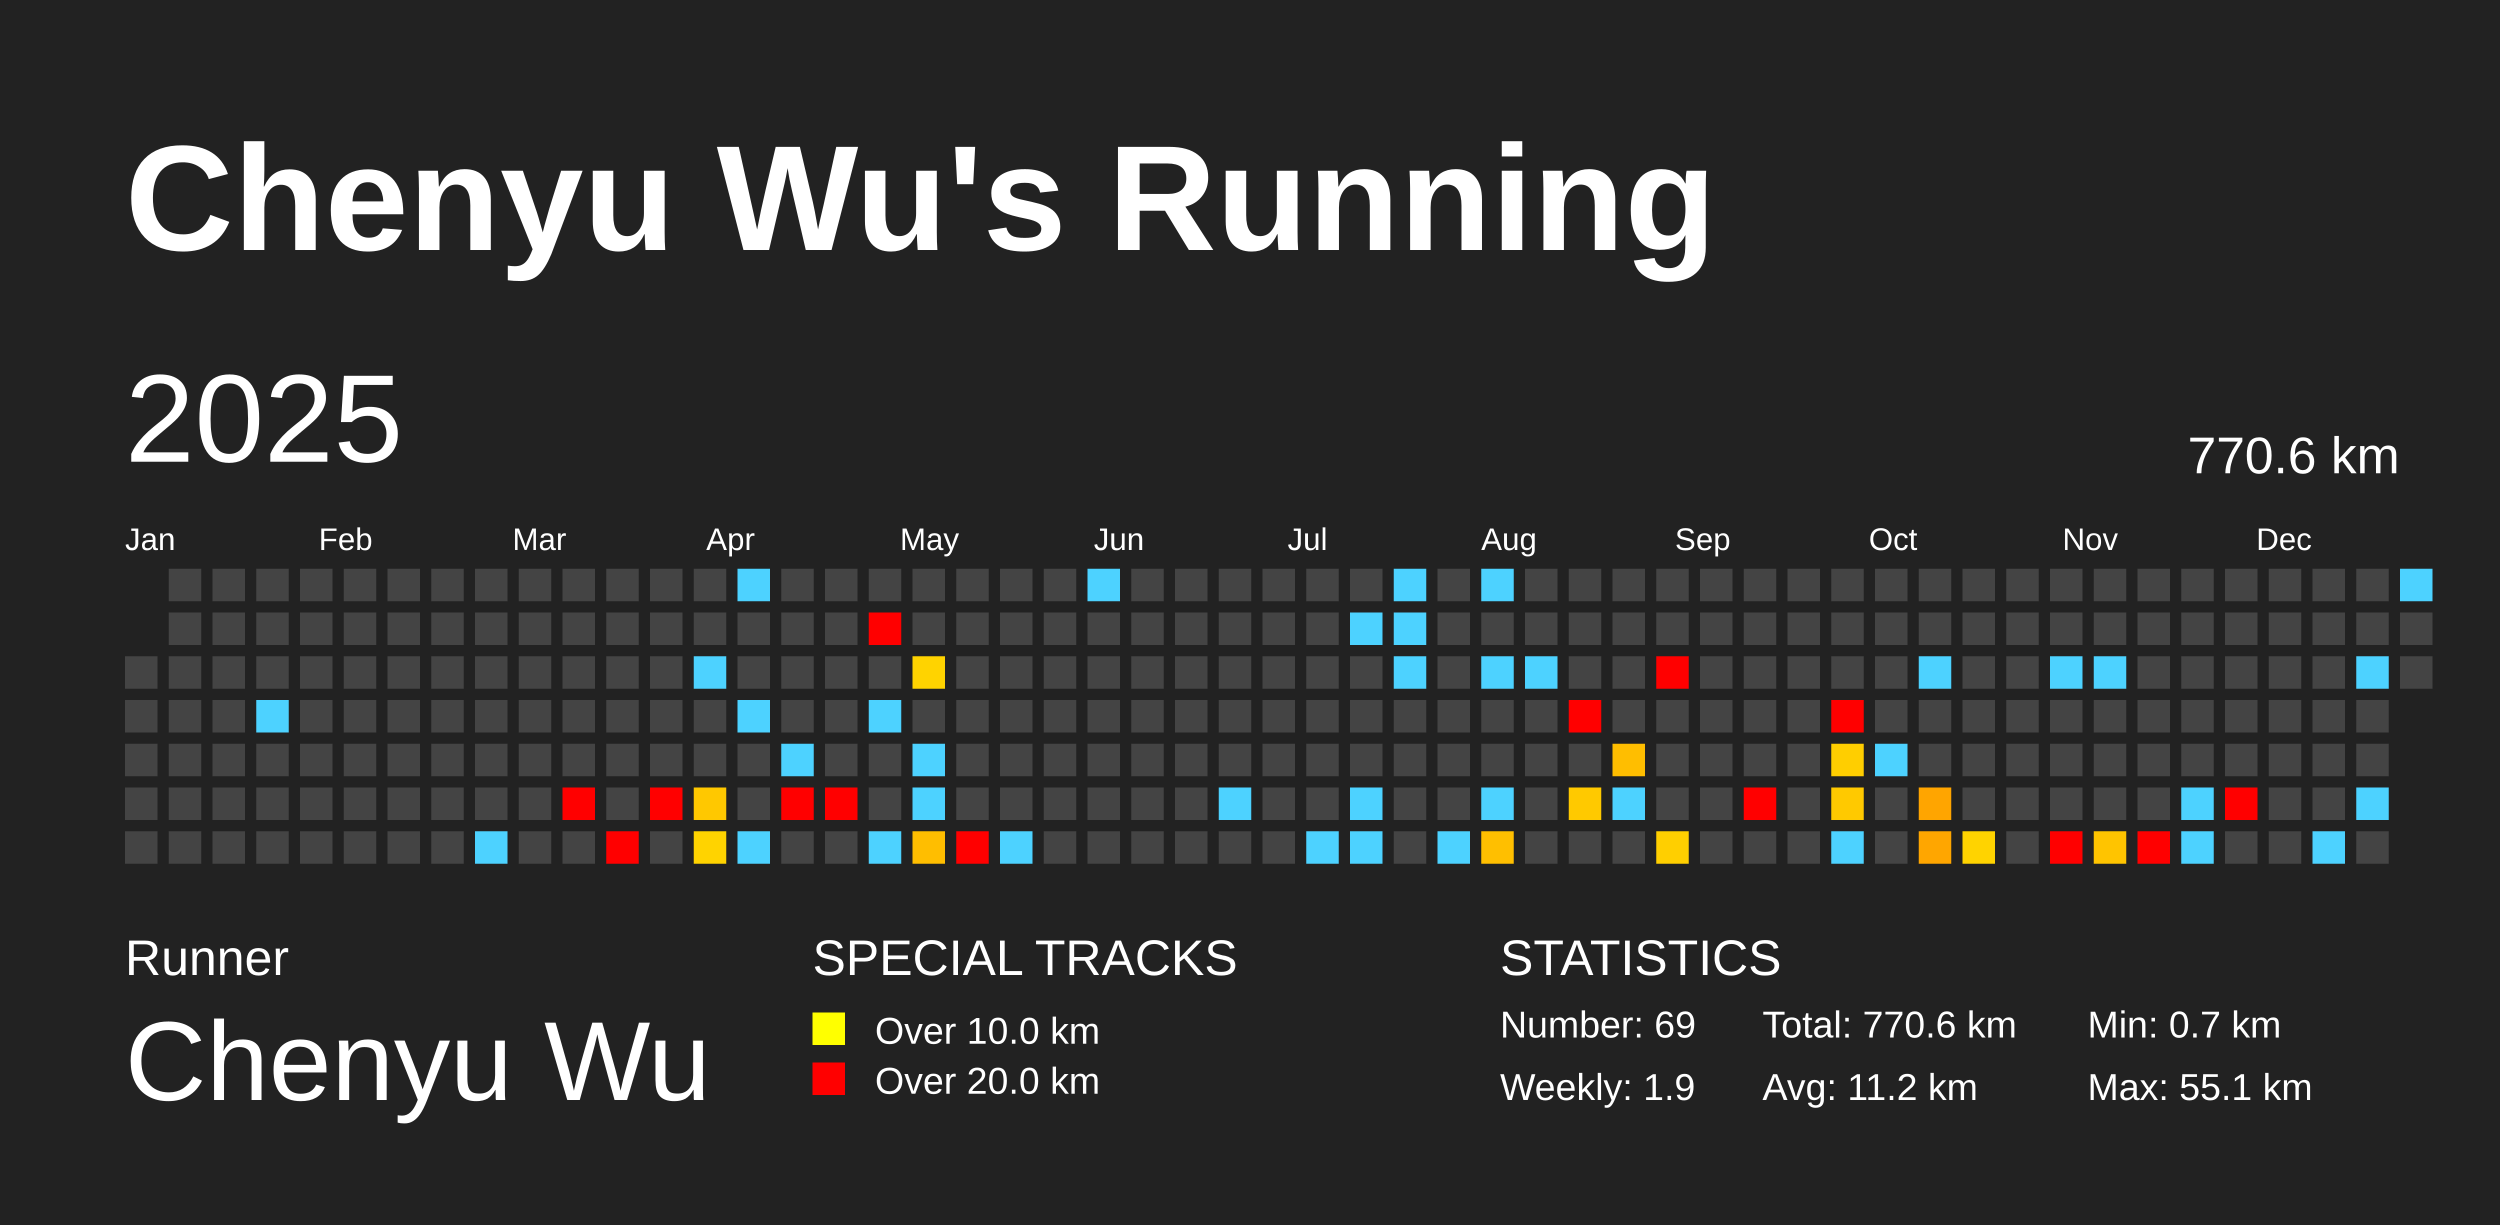
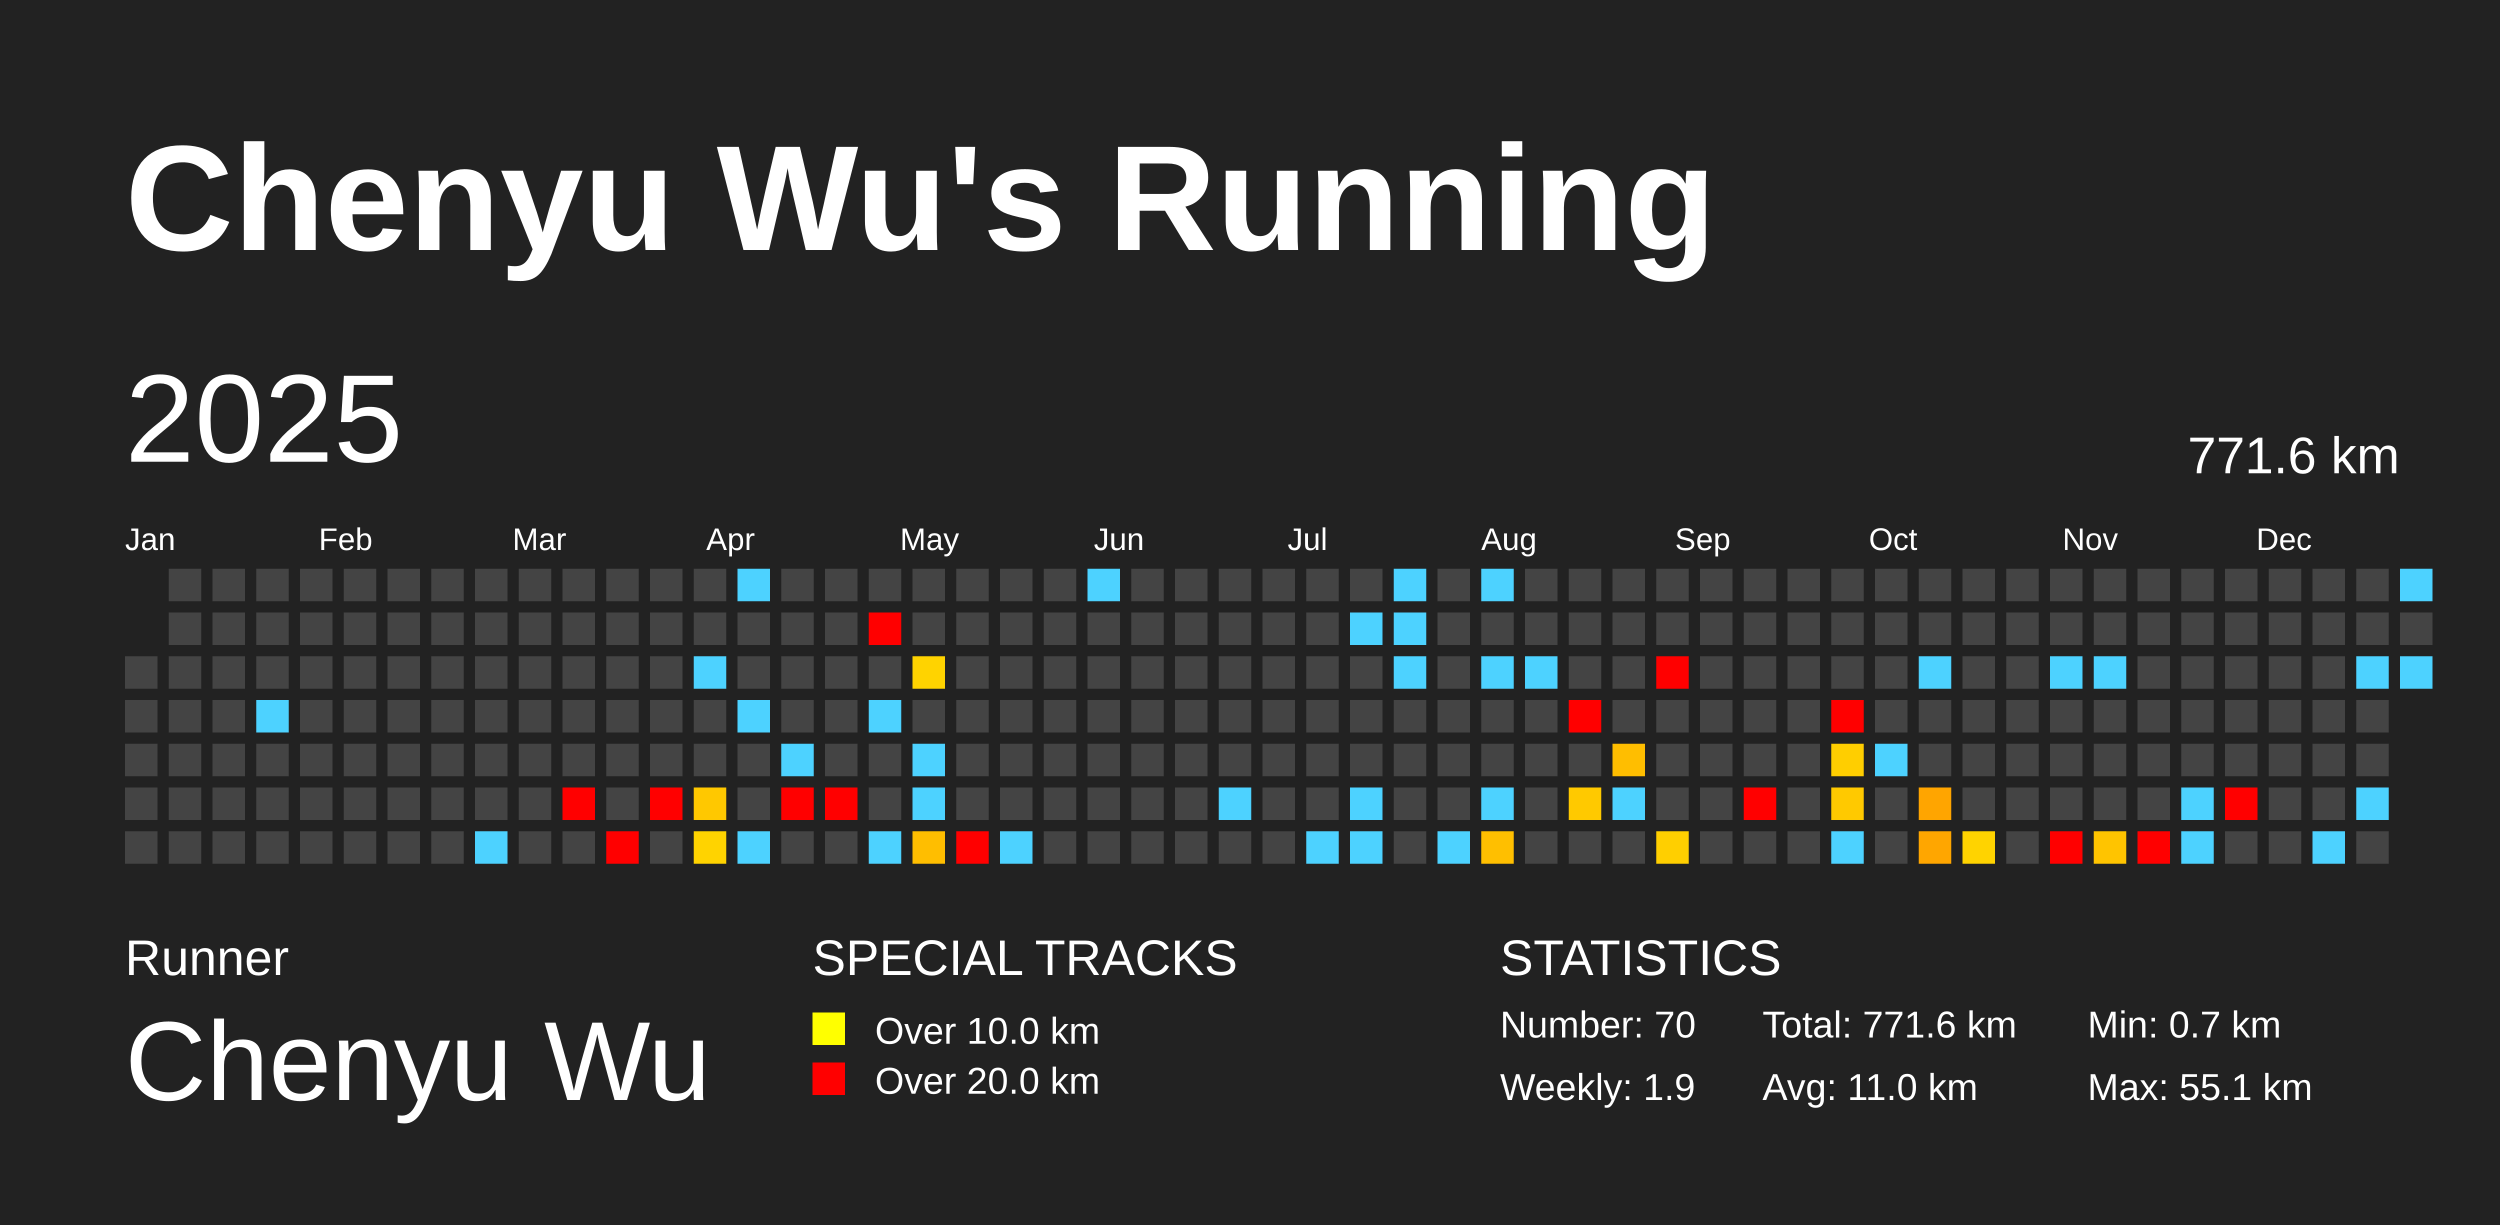
<svg xmlns="http://www.w3.org/2000/svg" baseProfile="full" height="98mm" version="1.1" viewBox="0,0,200,98" width="200mm">
  <defs />
  <rect fill="#222222" height="98" width="200" x="0" y="0" />
  <text fill="#FFFFFF" style="font-size:12px; font-family:Arial; font-weight:bold;" x="10" y="20">Chenyu Wu's Running</text>
  <text fill="#FFFFFF" style="font-size:4px; font-family:Arial" x="10" y="78">Runner</text>
  <text fill="#FFFFFF" style="font-size:9px; font-family:Arial" x="10" y="88">Chenyu Wu</text>
  <text fill="#FFFFFF" style="font-size:4px; font-family:Arial" x="65" y="78">SPECIAL TRACKS</text>
  <rect fill="yellow" height="2.6" width="2.6" x="65" y="81" />
  <text fill="#FFFFFF" style="font-size:3px; font-family:Arial" x="70" y="83.5">Over 10.0 km</text>
  <rect fill="red" height="2.6" width="2.6" x="65" y="85" />
  <text fill="#FFFFFF" style="font-size:3px; font-family:Arial" x="70" y="87.5">Over 20.0 km</text>
  <text fill="#FFFFFF" style="font-size:4px; font-family:Arial" x="120" y="78">STATISTICS</text>
-   <text fill="#FFFFFF" style="font-size:3px; font-family:Arial" x="120" y="83">Number: 69</text>
+   <text fill="#FFFFFF" style="font-size:3px; font-family:Arial" x="120" y="83">Number: 70</text>
  <text fill="#FFFFFF" style="font-size:3px; font-family:Arial" x="120" y="88">Weekly: 1.9</text>
-   <text fill="#FFFFFF" style="font-size:3px; font-family:Arial" x="141" y="83">Total: 770.6 km</text>
-   <text fill="#FFFFFF" style="font-size:3px; font-family:Arial" x="141" y="88">Avg: 11.2 km</text>
+   <text fill="#FFFFFF" style="font-size:3px; font-family:Arial" x="141" y="83">Total: 771.6 km</text>
+   <text fill="#FFFFFF" style="font-size:3px; font-family:Arial" x="141" y="88">Avg: 11.0 km</text>
  <text fill="#FFFFFF" style="font-size:3px; font-family:Arial" x="167" y="83">Min: 0.7 km</text>
  <text fill="#FFFFFF" style="font-size:3px; font-family:Arial" x="167" y="88">Max: 55.1 km</text>
  <text dominant-baseline="hanging" fill="#FFFFFF" style="font-size:10.0px; font-family:Arial;" x="10" y="30">2025</text>
-   <text dominant-baseline="hanging" fill="#FFFFFF" style="font-size:4.125px; font-family:Arial;" x="175" y="35">770.6 km</text>
+   <text dominant-baseline="hanging" fill="#FFFFFF" style="font-size:4.125px; font-family:Arial;" x="175" y="35">771.6 km</text>
  <text fill="#FFFFFF" style="font-size:2.5px; font-family:Arial" x="10.0" y="44">Jan</text>
  <text fill="#FFFFFF" style="font-size:2.5px; font-family:Arial" x="25.5" y="44">Feb</text>
  <text fill="#FFFFFF" style="font-size:2.5px; font-family:Arial" x="41.0" y="44">Mar</text>
  <text fill="#FFFFFF" style="font-size:2.5px; font-family:Arial" x="56.5" y="44">Apr</text>
  <text fill="#FFFFFF" style="font-size:2.5px; font-family:Arial" x="72.0" y="44">May</text>
  <text fill="#FFFFFF" style="font-size:2.5px; font-family:Arial" x="87.5" y="44">Jun</text>
  <text fill="#FFFFFF" style="font-size:2.5px; font-family:Arial" x="103.0" y="44">Jul</text>
  <text fill="#FFFFFF" style="font-size:2.5px; font-family:Arial" x="118.5" y="44">Aug</text>
  <text fill="#FFFFFF" style="font-size:2.5px; font-family:Arial" x="134.0" y="44">Sep</text>
  <text fill="#FFFFFF" style="font-size:2.5px; font-family:Arial" x="149.5" y="44">Oct</text>
  <text fill="#FFFFFF" style="font-size:2.5px; font-family:Arial" x="165.0" y="44">Nov</text>
  <text fill="#FFFFFF" style="font-size:2.5px; font-family:Arial" x="180.5" y="44">Dec</text>
  <rect fill="#444444" height="2.6" width="2.6" x="10.0" y="52.5" />
  <rect fill="#444444" height="2.6" width="2.6" x="10.0" y="56.0" />
  <rect fill="#444444" height="2.6" width="2.6" x="10.0" y="59.5" />
  <rect fill="#444444" height="2.6" width="2.6" x="10.0" y="63.0" />
  <rect fill="#444444" height="2.6" width="2.6" x="10.0" y="66.5" />
  <rect fill="#444444" height="2.6" width="2.6" x="13.5" y="45.5" />
  <rect fill="#444444" height="2.6" width="2.6" x="13.5" y="49.0" />
  <rect fill="#444444" height="2.6" width="2.6" x="13.5" y="52.5" />
  <rect fill="#444444" height="2.6" width="2.6" x="13.5" y="56.0" />
  <rect fill="#444444" height="2.6" width="2.6" x="13.5" y="59.5" />
  <rect fill="#444444" height="2.6" width="2.6" x="13.5" y="63.0" />
  <rect fill="#444444" height="2.6" width="2.6" x="13.5" y="66.5" />
  <rect fill="#444444" height="2.6" width="2.6" x="17.0" y="45.5" />
  <rect fill="#444444" height="2.6" width="2.6" x="17.0" y="49.0" />
  <rect fill="#444444" height="2.6" width="2.6" x="17.0" y="52.5" />
  <rect fill="#444444" height="2.6" width="2.6" x="17.0" y="56.0" />
  <rect fill="#444444" height="2.6" width="2.6" x="17.0" y="59.5" />
  <rect fill="#444444" height="2.6" width="2.6" x="17.0" y="63.0" />
  <rect fill="#444444" height="2.6" width="2.6" x="17.0" y="66.5" />
  <rect fill="#444444" height="2.6" width="2.6" x="20.5" y="45.5" />
  <rect fill="#444444" height="2.6" width="2.6" x="20.5" y="49.0" />
  <rect fill="#444444" height="2.6" width="2.6" x="20.5" y="52.5" />
  <rect fill="#4dd2ff" height="2.6" width="2.6" x="20.5" y="56.0" />
  <rect fill="#444444" height="2.6" width="2.6" x="20.5" y="59.5" />
  <rect fill="#444444" height="2.6" width="2.6" x="20.5" y="63.0" />
  <rect fill="#444444" height="2.6" width="2.6" x="20.5" y="66.5" />
  <rect fill="#444444" height="2.6" width="2.6" x="24.0" y="45.5" />
  <rect fill="#444444" height="2.6" width="2.6" x="24.0" y="49.0" />
  <rect fill="#444444" height="2.6" width="2.6" x="24.0" y="52.5" />
  <rect fill="#444444" height="2.6" width="2.6" x="24.0" y="56.0" />
  <rect fill="#444444" height="2.6" width="2.6" x="24.0" y="59.5" />
  <rect fill="#444444" height="2.6" width="2.6" x="24.0" y="63.0" />
  <rect fill="#444444" height="2.6" width="2.6" x="24.0" y="66.5" />
  <rect fill="#444444" height="2.6" width="2.6" x="27.5" y="45.5" />
  <rect fill="#444444" height="2.6" width="2.6" x="27.5" y="49.0" />
  <rect fill="#444444" height="2.6" width="2.6" x="27.5" y="52.5" />
  <rect fill="#444444" height="2.6" width="2.6" x="27.5" y="56.0" />
  <rect fill="#444444" height="2.6" width="2.6" x="27.5" y="59.5" />
  <rect fill="#444444" height="2.6" width="2.6" x="27.5" y="63.0" />
  <rect fill="#444444" height="2.6" width="2.6" x="27.5" y="66.5" />
  <rect fill="#444444" height="2.6" width="2.6" x="31.0" y="45.5" />
  <rect fill="#444444" height="2.6" width="2.6" x="31.0" y="49.0" />
  <rect fill="#444444" height="2.6" width="2.6" x="31.0" y="52.5" />
  <rect fill="#444444" height="2.6" width="2.6" x="31.0" y="56.0" />
  <rect fill="#444444" height="2.6" width="2.6" x="31.0" y="59.5" />
  <rect fill="#444444" height="2.6" width="2.6" x="31.0" y="63.0" />
  <rect fill="#444444" height="2.6" width="2.6" x="31.0" y="66.5" />
  <rect fill="#444444" height="2.6" width="2.6" x="34.5" y="45.5" />
  <rect fill="#444444" height="2.6" width="2.6" x="34.5" y="49.0" />
  <rect fill="#444444" height="2.6" width="2.6" x="34.5" y="52.5" />
  <rect fill="#444444" height="2.6" width="2.6" x="34.5" y="56.0" />
  <rect fill="#444444" height="2.6" width="2.6" x="34.5" y="59.5" />
  <rect fill="#444444" height="2.6" width="2.6" x="34.5" y="63.0" />
  <rect fill="#444444" height="2.6" width="2.6" x="34.5" y="66.5" />
  <rect fill="#444444" height="2.6" width="2.6" x="38.0" y="45.5" />
  <rect fill="#444444" height="2.6" width="2.6" x="38.0" y="49.0" />
  <rect fill="#444444" height="2.6" width="2.6" x="38.0" y="52.5" />
  <rect fill="#444444" height="2.6" width="2.6" x="38.0" y="56.0" />
  <rect fill="#444444" height="2.6" width="2.6" x="38.0" y="59.5" />
  <rect fill="#444444" height="2.6" width="2.6" x="38.0" y="63.0" />
  <rect fill="#4dd2ff" height="2.6" width="2.6" x="38.0" y="66.5" />
  <rect fill="#444444" height="2.6" width="2.6" x="41.5" y="45.5" />
  <rect fill="#444444" height="2.6" width="2.6" x="41.5" y="49.0" />
  <rect fill="#444444" height="2.6" width="2.6" x="41.5" y="52.5" />
  <rect fill="#444444" height="2.6" width="2.6" x="41.5" y="56.0" />
  <rect fill="#444444" height="2.6" width="2.6" x="41.5" y="59.5" />
  <rect fill="#444444" height="2.6" width="2.6" x="41.5" y="63.0" />
  <rect fill="#444444" height="2.6" width="2.6" x="41.5" y="66.5" />
  <rect fill="#444444" height="2.6" width="2.6" x="45.0" y="45.5" />
  <rect fill="#444444" height="2.6" width="2.6" x="45.0" y="49.0" />
  <rect fill="#444444" height="2.6" width="2.6" x="45.0" y="52.5" />
  <rect fill="#444444" height="2.6" width="2.6" x="45.0" y="56.0" />
  <rect fill="#444444" height="2.6" width="2.6" x="45.0" y="59.5" />
  <rect fill="red" height="2.6" width="2.6" x="45.0" y="63.0" />
  <rect fill="#444444" height="2.6" width="2.6" x="45.0" y="66.5" />
  <rect fill="#444444" height="2.6" width="2.6" x="48.5" y="45.5" />
  <rect fill="#444444" height="2.6" width="2.6" x="48.5" y="49.0" />
  <rect fill="#444444" height="2.6" width="2.6" x="48.5" y="52.5" />
  <rect fill="#444444" height="2.6" width="2.6" x="48.5" y="56.0" />
  <rect fill="#444444" height="2.6" width="2.6" x="48.5" y="59.5" />
  <rect fill="#444444" height="2.6" width="2.6" x="48.5" y="63.0" />
  <rect fill="red" height="2.6" width="2.6" x="48.5" y="66.5" />
  <rect fill="#444444" height="2.6" width="2.6" x="52.0" y="45.5" />
  <rect fill="#444444" height="2.6" width="2.6" x="52.0" y="49.0" />
  <rect fill="#444444" height="2.6" width="2.6" x="52.0" y="52.5" />
  <rect fill="#444444" height="2.6" width="2.6" x="52.0" y="56.0" />
  <rect fill="#444444" height="2.6" width="2.6" x="52.0" y="59.5" />
  <rect fill="red" height="2.6" width="2.6" x="52.0" y="63.0" />
  <rect fill="#444444" height="2.6" width="2.6" x="52.0" y="66.5" />
  <rect fill="#444444" height="2.6" width="2.6" x="55.5" y="45.5" />
  <rect fill="#444444" height="2.6" width="2.6" x="55.5" y="49.0" />
  <rect fill="#4dd2ff" height="2.6" width="2.6" x="55.5" y="52.5" />
  <rect fill="#444444" height="2.6" width="2.6" x="55.5" y="56.0" />
  <rect fill="#444444" height="2.6" width="2.6" x="55.5" y="59.5" />
  <rect fill="#ffc800" height="2.6" width="2.6" x="55.5" y="63.0" />
  <rect fill="#ffd300" height="2.6" width="2.6" x="55.5" y="66.5" />
  <rect fill="#4dd2ff" height="2.6" width="2.6" x="59.0" y="45.5" />
  <rect fill="#444444" height="2.6" width="2.6" x="59.0" y="49.0" />
  <rect fill="#444444" height="2.6" width="2.6" x="59.0" y="52.5" />
  <rect fill="#4dd2ff" height="2.6" width="2.6" x="59.0" y="56.0" />
  <rect fill="#444444" height="2.6" width="2.6" x="59.0" y="59.5" />
  <rect fill="#444444" height="2.6" width="2.6" x="59.0" y="63.0" />
  <rect fill="#4dd2ff" height="2.6" width="2.6" x="59.0" y="66.5" />
  <rect fill="#444444" height="2.6" width="2.6" x="62.5" y="45.5" />
  <rect fill="#444444" height="2.6" width="2.6" x="62.5" y="49.0" />
  <rect fill="#444444" height="2.6" width="2.6" x="62.5" y="52.5" />
  <rect fill="#444444" height="2.6" width="2.6" x="62.5" y="56.0" />
  <rect fill="#4dd2ff" height="2.6" width="2.6" x="62.5" y="59.5" />
  <rect fill="red" height="2.6" width="2.6" x="62.5" y="63.0" />
  <rect fill="#444444" height="2.6" width="2.6" x="62.5" y="66.5" />
  <rect fill="#444444" height="2.6" width="2.6" x="66.0" y="45.5" />
  <rect fill="#444444" height="2.6" width="2.6" x="66.0" y="49.0" />
  <rect fill="#444444" height="2.6" width="2.6" x="66.0" y="52.5" />
  <rect fill="#444444" height="2.6" width="2.6" x="66.0" y="56.0" />
  <rect fill="#444444" height="2.6" width="2.6" x="66.0" y="59.5" />
  <rect fill="red" height="2.6" width="2.6" x="66.0" y="63.0" />
  <rect fill="#444444" height="2.6" width="2.6" x="66.0" y="66.5" />
  <rect fill="#444444" height="2.6" width="2.6" x="69.5" y="45.5" />
  <rect fill="red" height="2.6" width="2.6" x="69.5" y="49.0" />
  <rect fill="#444444" height="2.6" width="2.6" x="69.5" y="52.5" />
  <rect fill="#4dd2ff" height="2.6" width="2.6" x="69.5" y="56.0" />
  <rect fill="#444444" height="2.6" width="2.6" x="69.5" y="59.5" />
  <rect fill="#444444" height="2.6" width="2.6" x="69.5" y="63.0" />
  <rect fill="#4dd2ff" height="2.6" width="2.6" x="69.5" y="66.5" />
  <rect fill="#444444" height="2.6" width="2.6" x="73.0" y="45.5" />
  <rect fill="#444444" height="2.6" width="2.6" x="73.0" y="49.0" />
  <rect fill="#ffd300" height="2.6" width="2.6" x="73.0" y="52.5" />
  <rect fill="#444444" height="2.6" width="2.6" x="73.0" y="56.0" />
  <rect fill="#4dd2ff" height="2.6" width="2.6" x="73.0" y="59.5" />
  <rect fill="#4dd2ff" height="2.6" width="2.6" x="73.0" y="63.0" />
  <rect fill="#ffbe00" height="2.6" width="2.6" x="73.0" y="66.5" />
  <rect fill="#444444" height="2.6" width="2.6" x="76.5" y="45.5" />
  <rect fill="#444444" height="2.6" width="2.6" x="76.5" y="49.0" />
  <rect fill="#444444" height="2.6" width="2.6" x="76.5" y="52.5" />
  <rect fill="#444444" height="2.6" width="2.6" x="76.5" y="56.0" />
  <rect fill="#444444" height="2.6" width="2.6" x="76.5" y="59.5" />
  <rect fill="#444444" height="2.6" width="2.6" x="76.5" y="63.0" />
  <rect fill="red" height="2.6" width="2.6" x="76.5" y="66.5" />
  <rect fill="#444444" height="2.6" width="2.6" x="80.0" y="45.5" />
  <rect fill="#444444" height="2.6" width="2.6" x="80.0" y="49.0" />
  <rect fill="#444444" height="2.6" width="2.6" x="80.0" y="52.5" />
  <rect fill="#444444" height="2.6" width="2.6" x="80.0" y="56.0" />
  <rect fill="#444444" height="2.6" width="2.6" x="80.0" y="59.5" />
  <rect fill="#444444" height="2.6" width="2.6" x="80.0" y="63.0" />
  <rect fill="#4dd2ff" height="2.6" width="2.6" x="80.0" y="66.5" />
  <rect fill="#444444" height="2.6" width="2.6" x="83.5" y="45.5" />
  <rect fill="#444444" height="2.6" width="2.6" x="83.5" y="49.0" />
  <rect fill="#444444" height="2.6" width="2.6" x="83.5" y="52.5" />
  <rect fill="#444444" height="2.6" width="2.6" x="83.5" y="56.0" />
  <rect fill="#444444" height="2.6" width="2.6" x="83.5" y="59.5" />
  <rect fill="#444444" height="2.6" width="2.6" x="83.5" y="63.0" />
  <rect fill="#444444" height="2.6" width="2.6" x="83.5" y="66.5" />
  <rect fill="#4dd2ff" height="2.6" width="2.6" x="87.0" y="45.5" />
  <rect fill="#444444" height="2.6" width="2.6" x="87.0" y="49.0" />
  <rect fill="#444444" height="2.6" width="2.6" x="87.0" y="52.5" />
  <rect fill="#444444" height="2.6" width="2.6" x="87.0" y="56.0" />
  <rect fill="#444444" height="2.6" width="2.6" x="87.0" y="59.5" />
  <rect fill="#444444" height="2.6" width="2.6" x="87.0" y="63.0" />
  <rect fill="#444444" height="2.6" width="2.6" x="87.0" y="66.5" />
  <rect fill="#444444" height="2.6" width="2.6" x="90.5" y="45.5" />
  <rect fill="#444444" height="2.6" width="2.6" x="90.5" y="49.0" />
  <rect fill="#444444" height="2.6" width="2.6" x="90.5" y="52.5" />
  <rect fill="#444444" height="2.6" width="2.6" x="90.5" y="56.0" />
  <rect fill="#444444" height="2.6" width="2.6" x="90.5" y="59.5" />
  <rect fill="#444444" height="2.6" width="2.6" x="90.5" y="63.0" />
  <rect fill="#444444" height="2.6" width="2.6" x="90.5" y="66.5" />
  <rect fill="#444444" height="2.6" width="2.6" x="94.0" y="45.5" />
  <rect fill="#444444" height="2.6" width="2.6" x="94.0" y="49.0" />
  <rect fill="#444444" height="2.6" width="2.6" x="94.0" y="52.5" />
  <rect fill="#444444" height="2.6" width="2.6" x="94.0" y="56.0" />
  <rect fill="#444444" height="2.6" width="2.6" x="94.0" y="59.5" />
  <rect fill="#444444" height="2.6" width="2.6" x="94.0" y="63.0" />
  <rect fill="#444444" height="2.6" width="2.6" x="94.0" y="66.5" />
  <rect fill="#444444" height="2.6" width="2.6" x="97.5" y="45.5" />
  <rect fill="#444444" height="2.6" width="2.6" x="97.5" y="49.0" />
  <rect fill="#444444" height="2.6" width="2.6" x="97.5" y="52.5" />
  <rect fill="#444444" height="2.6" width="2.6" x="97.5" y="56.0" />
  <rect fill="#444444" height="2.6" width="2.6" x="97.5" y="59.5" />
  <rect fill="#4dd2ff" height="2.6" width="2.6" x="97.5" y="63.0" />
  <rect fill="#444444" height="2.6" width="2.6" x="97.5" y="66.5" />
  <rect fill="#444444" height="2.6" width="2.6" x="101.0" y="45.5" />
  <rect fill="#444444" height="2.6" width="2.6" x="101.0" y="49.0" />
  <rect fill="#444444" height="2.6" width="2.6" x="101.0" y="52.5" />
  <rect fill="#444444" height="2.6" width="2.6" x="101.0" y="56.0" />
  <rect fill="#444444" height="2.6" width="2.6" x="101.0" y="59.5" />
  <rect fill="#444444" height="2.6" width="2.6" x="101.0" y="63.0" />
  <rect fill="#444444" height="2.6" width="2.6" x="101.0" y="66.5" />
  <rect fill="#444444" height="2.6" width="2.6" x="104.5" y="45.5" />
  <rect fill="#444444" height="2.6" width="2.6" x="104.5" y="49.0" />
  <rect fill="#444444" height="2.6" width="2.6" x="104.5" y="52.5" />
  <rect fill="#444444" height="2.6" width="2.6" x="104.5" y="56.0" />
  <rect fill="#444444" height="2.6" width="2.6" x="104.5" y="59.5" />
  <rect fill="#444444" height="2.6" width="2.6" x="104.5" y="63.0" />
  <rect fill="#4dd2ff" height="2.6" width="2.6" x="104.5" y="66.5" />
  <rect fill="#444444" height="2.6" width="2.6" x="108.0" y="45.5" />
  <rect fill="#4dd2ff" height="2.6" width="2.6" x="108.0" y="49.0" />
  <rect fill="#444444" height="2.6" width="2.6" x="108.0" y="52.5" />
  <rect fill="#444444" height="2.6" width="2.6" x="108.0" y="56.0" />
  <rect fill="#444444" height="2.6" width="2.6" x="108.0" y="59.5" />
  <rect fill="#4dd2ff" height="2.6" width="2.6" x="108.0" y="63.0" />
  <rect fill="#4dd2ff" height="2.6" width="2.6" x="108.0" y="66.5" />
  <rect fill="#4dd2ff" height="2.6" width="2.6" x="111.5" y="45.5" />
  <rect fill="#4dd2ff" height="2.6" width="2.6" x="111.5" y="49.0" />
  <rect fill="#4dd2ff" height="2.6" width="2.6" x="111.5" y="52.5" />
  <rect fill="#444444" height="2.6" width="2.6" x="111.5" y="56.0" />
  <rect fill="#444444" height="2.6" width="2.6" x="111.5" y="59.5" />
  <rect fill="#444444" height="2.6" width="2.6" x="111.5" y="63.0" />
  <rect fill="#444444" height="2.6" width="2.6" x="111.5" y="66.5" />
  <rect fill="#444444" height="2.6" width="2.6" x="115.0" y="45.5" />
  <rect fill="#444444" height="2.6" width="2.6" x="115.0" y="49.0" />
  <rect fill="#444444" height="2.6" width="2.6" x="115.0" y="52.5" />
  <rect fill="#444444" height="2.6" width="2.6" x="115.0" y="56.0" />
  <rect fill="#444444" height="2.6" width="2.6" x="115.0" y="59.5" />
  <rect fill="#444444" height="2.6" width="2.6" x="115.0" y="63.0" />
  <rect fill="#4dd2ff" height="2.6" width="2.6" x="115.0" y="66.5" />
  <rect fill="#4dd2ff" height="2.6" width="2.6" x="118.5" y="45.5" />
  <rect fill="#444444" height="2.6" width="2.6" x="118.5" y="49.0" />
  <rect fill="#4dd2ff" height="2.6" width="2.6" x="118.5" y="52.5" />
  <rect fill="#444444" height="2.6" width="2.6" x="118.5" y="56.0" />
  <rect fill="#444444" height="2.6" width="2.6" x="118.5" y="59.5" />
  <rect fill="#4dd2ff" height="2.6" width="2.6" x="118.5" y="63.0" />
  <rect fill="#ffbf00" height="2.6" width="2.6" x="118.5" y="66.5" />
  <rect fill="#444444" height="2.6" width="2.6" x="122.0" y="45.5" />
  <rect fill="#444444" height="2.6" width="2.6" x="122.0" y="49.0" />
  <rect fill="#4dd2ff" height="2.6" width="2.6" x="122.0" y="52.5" />
  <rect fill="#444444" height="2.6" width="2.6" x="122.0" y="56.0" />
  <rect fill="#444444" height="2.6" width="2.6" x="122.0" y="59.5" />
  <rect fill="#444444" height="2.6" width="2.6" x="122.0" y="63.0" />
  <rect fill="#444444" height="2.6" width="2.6" x="122.0" y="66.5" />
  <rect fill="#444444" height="2.6" width="2.6" x="125.5" y="45.5" />
  <rect fill="#444444" height="2.6" width="2.6" x="125.5" y="49.0" />
  <rect fill="#444444" height="2.6" width="2.6" x="125.5" y="52.5" />
  <rect fill="red" height="2.6" width="2.6" x="125.5" y="56.0" />
  <rect fill="#444444" height="2.6" width="2.6" x="125.5" y="59.5" />
  <rect fill="#ffc900" height="2.6" width="2.6" x="125.5" y="63.0" />
  <rect fill="#444444" height="2.6" width="2.6" x="125.5" y="66.5" />
  <rect fill="#444444" height="2.6" width="2.6" x="129.0" y="45.5" />
  <rect fill="#444444" height="2.6" width="2.6" x="129.0" y="49.0" />
  <rect fill="#444444" height="2.6" width="2.6" x="129.0" y="52.5" />
  <rect fill="#444444" height="2.6" width="2.6" x="129.0" y="56.0" />
  <rect fill="#ffbe00" height="2.6" width="2.6" x="129.0" y="59.5" />
  <rect fill="#4dd2ff" height="2.6" width="2.6" x="129.0" y="63.0" />
  <rect fill="#444444" height="2.6" width="2.6" x="129.0" y="66.5" />
  <rect fill="#444444" height="2.6" width="2.6" x="132.5" y="45.5" />
  <rect fill="#444444" height="2.6" width="2.6" x="132.5" y="49.0" />
  <rect fill="red" height="2.6" width="2.6" x="132.5" y="52.5" />
  <rect fill="#444444" height="2.6" width="2.6" x="132.5" y="56.0" />
  <rect fill="#444444" height="2.6" width="2.6" x="132.5" y="59.5" />
  <rect fill="#444444" height="2.6" width="2.6" x="132.5" y="63.0" />
  <rect fill="#ffcf00" height="2.6" width="2.6" x="132.5" y="66.5" />
  <rect fill="#444444" height="2.6" width="2.6" x="136.0" y="45.5" />
  <rect fill="#444444" height="2.6" width="2.6" x="136.0" y="49.0" />
  <rect fill="#444444" height="2.6" width="2.6" x="136.0" y="52.5" />
  <rect fill="#444444" height="2.6" width="2.6" x="136.0" y="56.0" />
  <rect fill="#444444" height="2.6" width="2.6" x="136.0" y="59.5" />
  <rect fill="#444444" height="2.6" width="2.6" x="136.0" y="63.0" />
  <rect fill="#444444" height="2.6" width="2.6" x="136.0" y="66.5" />
  <rect fill="#444444" height="2.6" width="2.6" x="139.5" y="45.5" />
  <rect fill="#444444" height="2.6" width="2.6" x="139.5" y="49.0" />
  <rect fill="#444444" height="2.6" width="2.6" x="139.5" y="52.5" />
  <rect fill="#444444" height="2.6" width="2.6" x="139.5" y="56.0" />
  <rect fill="#444444" height="2.6" width="2.6" x="139.5" y="59.5" />
  <rect fill="red" height="2.6" width="2.6" x="139.5" y="63.0" />
  <rect fill="#444444" height="2.6" width="2.6" x="139.5" y="66.5" />
  <rect fill="#444444" height="2.6" width="2.6" x="143.0" y="45.5" />
  <rect fill="#444444" height="2.6" width="2.6" x="143.0" y="49.0" />
  <rect fill="#444444" height="2.6" width="2.6" x="143.0" y="52.5" />
  <rect fill="#444444" height="2.6" width="2.6" x="143.0" y="56.0" />
  <rect fill="#444444" height="2.6" width="2.6" x="143.0" y="59.5" />
  <rect fill="#444444" height="2.6" width="2.6" x="143.0" y="63.0" />
  <rect fill="#444444" height="2.6" width="2.6" x="143.0" y="66.5" />
  <rect fill="#444444" height="2.6" width="2.6" x="146.5" y="45.5" />
  <rect fill="#444444" height="2.6" width="2.6" x="146.5" y="49.0" />
  <rect fill="#444444" height="2.6" width="2.6" x="146.5" y="52.5" />
  <rect fill="red" height="2.6" width="2.6" x="146.5" y="56.0" />
  <rect fill="#ffce00" height="2.6" width="2.6" x="146.5" y="59.5" />
  <rect fill="#ffc900" height="2.6" width="2.6" x="146.5" y="63.0" />
  <rect fill="#4dd2ff" height="2.6" width="2.6" x="146.5" y="66.5" />
  <rect fill="#444444" height="2.6" width="2.6" x="150.0" y="45.5" />
  <rect fill="#444444" height="2.6" width="2.6" x="150.0" y="49.0" />
  <rect fill="#444444" height="2.6" width="2.6" x="150.0" y="52.5" />
  <rect fill="#444444" height="2.6" width="2.6" x="150.0" y="56.0" />
  <rect fill="#4dd2ff" height="2.6" width="2.6" x="150.0" y="59.5" />
  <rect fill="#444444" height="2.6" width="2.6" x="150.0" y="63.0" />
  <rect fill="#444444" height="2.6" width="2.6" x="150.0" y="66.5" />
  <rect fill="#444444" height="2.6" width="2.6" x="153.5" y="45.5" />
  <rect fill="#444444" height="2.6" width="2.6" x="153.5" y="49.0" />
  <rect fill="#4dd2ff" height="2.6" width="2.6" x="153.5" y="52.5" />
  <rect fill="#444444" height="2.6" width="2.6" x="153.5" y="56.0" />
  <rect fill="#444444" height="2.6" width="2.6" x="153.5" y="59.5" />
  <rect fill="#ffa500" height="2.6" width="2.6" x="153.5" y="63.0" />
  <rect fill="#ffa600" height="2.6" width="2.6" x="153.5" y="66.5" />
  <rect fill="#444444" height="2.6" width="2.6" x="157.0" y="45.5" />
  <rect fill="#444444" height="2.6" width="2.6" x="157.0" y="49.0" />
  <rect fill="#444444" height="2.6" width="2.6" x="157.0" y="52.5" />
  <rect fill="#444444" height="2.6" width="2.6" x="157.0" y="56.0" />
  <rect fill="#444444" height="2.6" width="2.6" x="157.0" y="59.5" />
  <rect fill="#444444" height="2.6" width="2.6" x="157.0" y="63.0" />
  <rect fill="#ffd300" height="2.6" width="2.6" x="157.0" y="66.5" />
  <rect fill="#444444" height="2.6" width="2.6" x="160.5" y="45.5" />
  <rect fill="#444444" height="2.6" width="2.6" x="160.5" y="49.0" />
  <rect fill="#444444" height="2.6" width="2.6" x="160.5" y="52.5" />
  <rect fill="#444444" height="2.6" width="2.6" x="160.5" y="56.0" />
  <rect fill="#444444" height="2.6" width="2.6" x="160.5" y="59.5" />
  <rect fill="#444444" height="2.6" width="2.6" x="160.5" y="63.0" />
  <rect fill="#444444" height="2.6" width="2.6" x="160.5" y="66.5" />
  <rect fill="#444444" height="2.6" width="2.6" x="164.0" y="45.5" />
  <rect fill="#444444" height="2.6" width="2.6" x="164.0" y="49.0" />
  <rect fill="#4dd2ff" height="2.6" width="2.6" x="164.0" y="52.5" />
  <rect fill="#444444" height="2.6" width="2.6" x="164.0" y="56.0" />
  <rect fill="#444444" height="2.6" width="2.6" x="164.0" y="59.5" />
  <rect fill="#444444" height="2.6" width="2.6" x="164.0" y="63.0" />
  <rect fill="red" height="2.6" width="2.6" x="164.0" y="66.5" />
  <rect fill="#444444" height="2.6" width="2.6" x="167.5" y="45.5" />
  <rect fill="#444444" height="2.6" width="2.6" x="167.5" y="49.0" />
  <rect fill="#4dd2ff" height="2.6" width="2.6" x="167.5" y="52.5" />
  <rect fill="#444444" height="2.6" width="2.6" x="167.5" y="56.0" />
  <rect fill="#444444" height="2.6" width="2.6" x="167.5" y="59.5" />
  <rect fill="#444444" height="2.6" width="2.6" x="167.5" y="63.0" />
  <rect fill="#ffc400" height="2.6" width="2.6" x="167.5" y="66.5" />
  <rect fill="#444444" height="2.6" width="2.6" x="171.0" y="45.5" />
  <rect fill="#444444" height="2.6" width="2.6" x="171.0" y="49.0" />
  <rect fill="#444444" height="2.6" width="2.6" x="171.0" y="52.5" />
  <rect fill="#444444" height="2.6" width="2.6" x="171.0" y="56.0" />
  <rect fill="#444444" height="2.6" width="2.6" x="171.0" y="59.5" />
  <rect fill="#444444" height="2.6" width="2.6" x="171.0" y="63.0" />
  <rect fill="red" height="2.6" width="2.6" x="171.0" y="66.5" />
  <rect fill="#444444" height="2.6" width="2.6" x="174.5" y="45.5" />
  <rect fill="#444444" height="2.6" width="2.6" x="174.5" y="49.0" />
  <rect fill="#444444" height="2.6" width="2.6" x="174.5" y="52.5" />
  <rect fill="#444444" height="2.6" width="2.6" x="174.5" y="56.0" />
  <rect fill="#444444" height="2.6" width="2.6" x="174.5" y="59.5" />
  <rect fill="#4dd2ff" height="2.6" width="2.6" x="174.5" y="63.0" />
  <rect fill="#4dd2ff" height="2.6" width="2.6" x="174.5" y="66.5" />
  <rect fill="#444444" height="2.6" width="2.6" x="178.0" y="45.5" />
  <rect fill="#444444" height="2.6" width="2.6" x="178.0" y="49.0" />
  <rect fill="#444444" height="2.6" width="2.6" x="178.0" y="52.5" />
  <rect fill="#444444" height="2.6" width="2.6" x="178.0" y="56.0" />
  <rect fill="#444444" height="2.6" width="2.6" x="178.0" y="59.5" />
  <rect fill="red" height="2.6" width="2.6" x="178.0" y="63.0" />
  <rect fill="#444444" height="2.6" width="2.6" x="178.0" y="66.5" />
  <rect fill="#444444" height="2.6" width="2.6" x="181.5" y="45.5" />
  <rect fill="#444444" height="2.6" width="2.6" x="181.5" y="49.0" />
  <rect fill="#444444" height="2.6" width="2.6" x="181.5" y="52.5" />
  <rect fill="#444444" height="2.6" width="2.6" x="181.5" y="56.0" />
  <rect fill="#444444" height="2.6" width="2.6" x="181.5" y="59.5" />
  <rect fill="#444444" height="2.6" width="2.6" x="181.5" y="63.0" />
  <rect fill="#444444" height="2.6" width="2.6" x="181.5" y="66.5" />
  <rect fill="#444444" height="2.6" width="2.6" x="185.0" y="45.5" />
  <rect fill="#444444" height="2.6" width="2.6" x="185.0" y="49.0" />
  <rect fill="#444444" height="2.6" width="2.6" x="185.0" y="52.5" />
  <rect fill="#444444" height="2.6" width="2.6" x="185.0" y="56.0" />
  <rect fill="#444444" height="2.6" width="2.6" x="185.0" y="59.5" />
  <rect fill="#444444" height="2.6" width="2.6" x="185.0" y="63.0" />
  <rect fill="#4dd2ff" height="2.6" width="2.6" x="185.0" y="66.5" />
  <rect fill="#444444" height="2.6" width="2.6" x="188.5" y="45.5" />
  <rect fill="#444444" height="2.6" width="2.6" x="188.5" y="49.0" />
  <rect fill="#4dd2ff" height="2.6" width="2.6" x="188.5" y="52.5" />
  <rect fill="#444444" height="2.6" width="2.6" x="188.5" y="56.0" />
  <rect fill="#444444" height="2.6" width="2.6" x="188.5" y="59.5" />
  <rect fill="#4dd2ff" height="2.6" width="2.6" x="188.5" y="63.0" />
  <rect fill="#444444" height="2.6" width="2.6" x="188.5" y="66.5" />
  <rect fill="#4dd2ff" height="2.6" width="2.6" x="192.0" y="45.5" />
  <rect fill="#444444" height="2.6" width="2.6" x="192.0" y="49.0" />
-   <rect fill="#444444" height="2.6" width="2.6" x="192.0" y="52.5" />
+   <rect fill="#4dd2ff" height="2.6" width="2.6" x="192.0" y="52.5" />
</svg>
